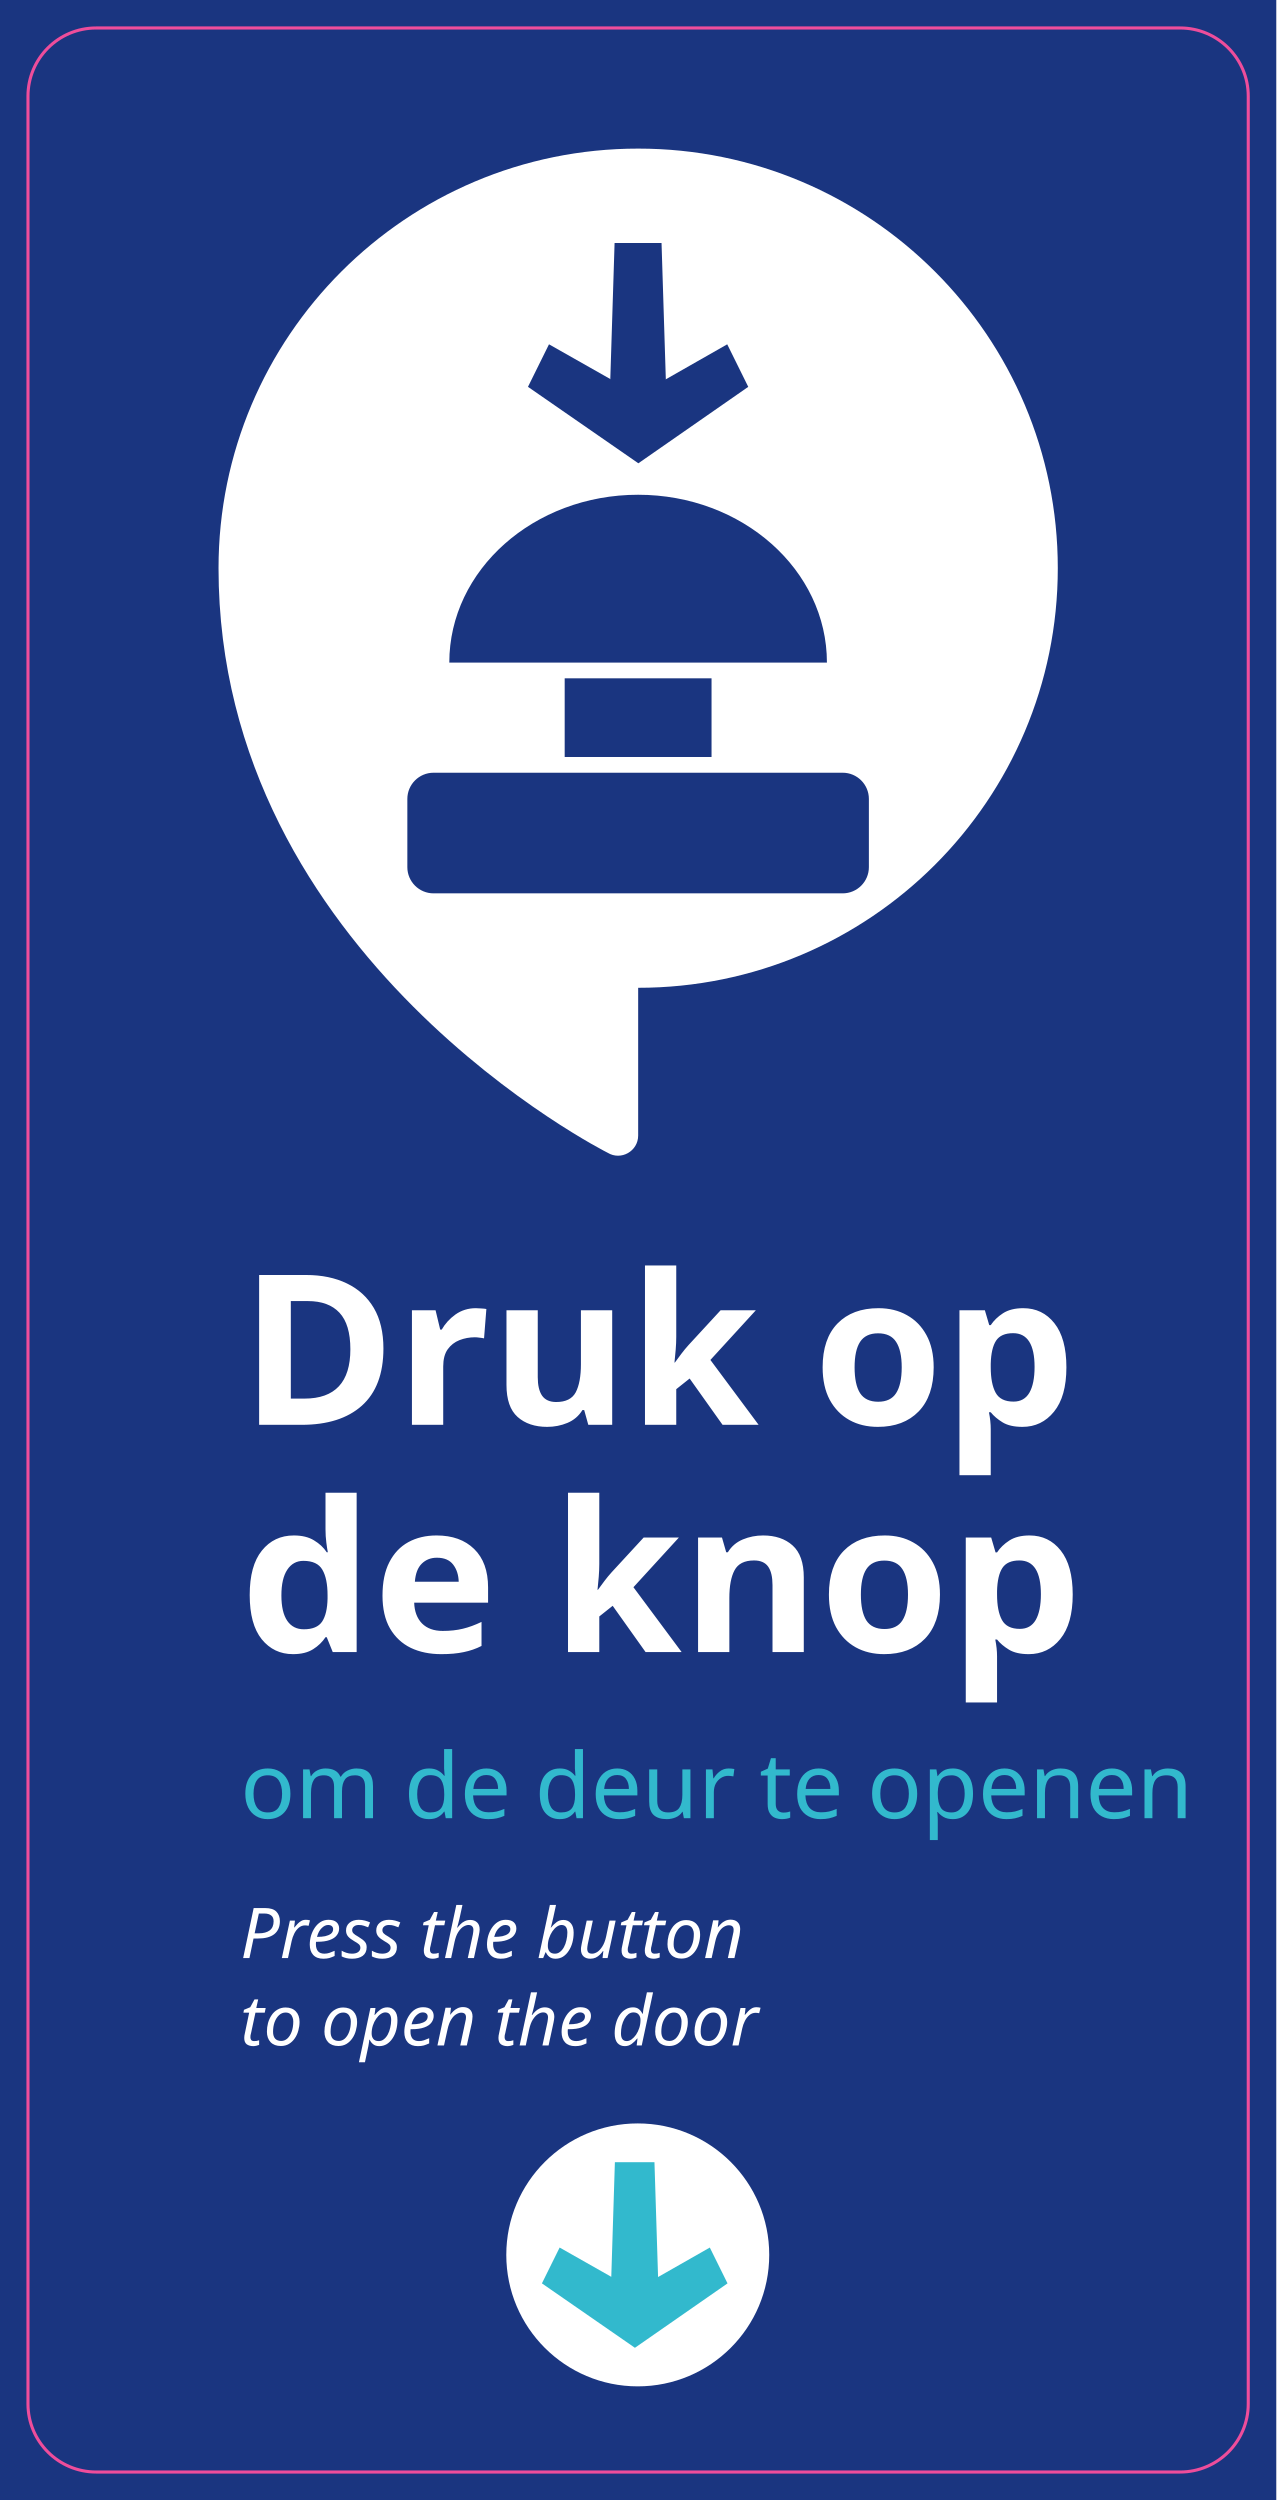
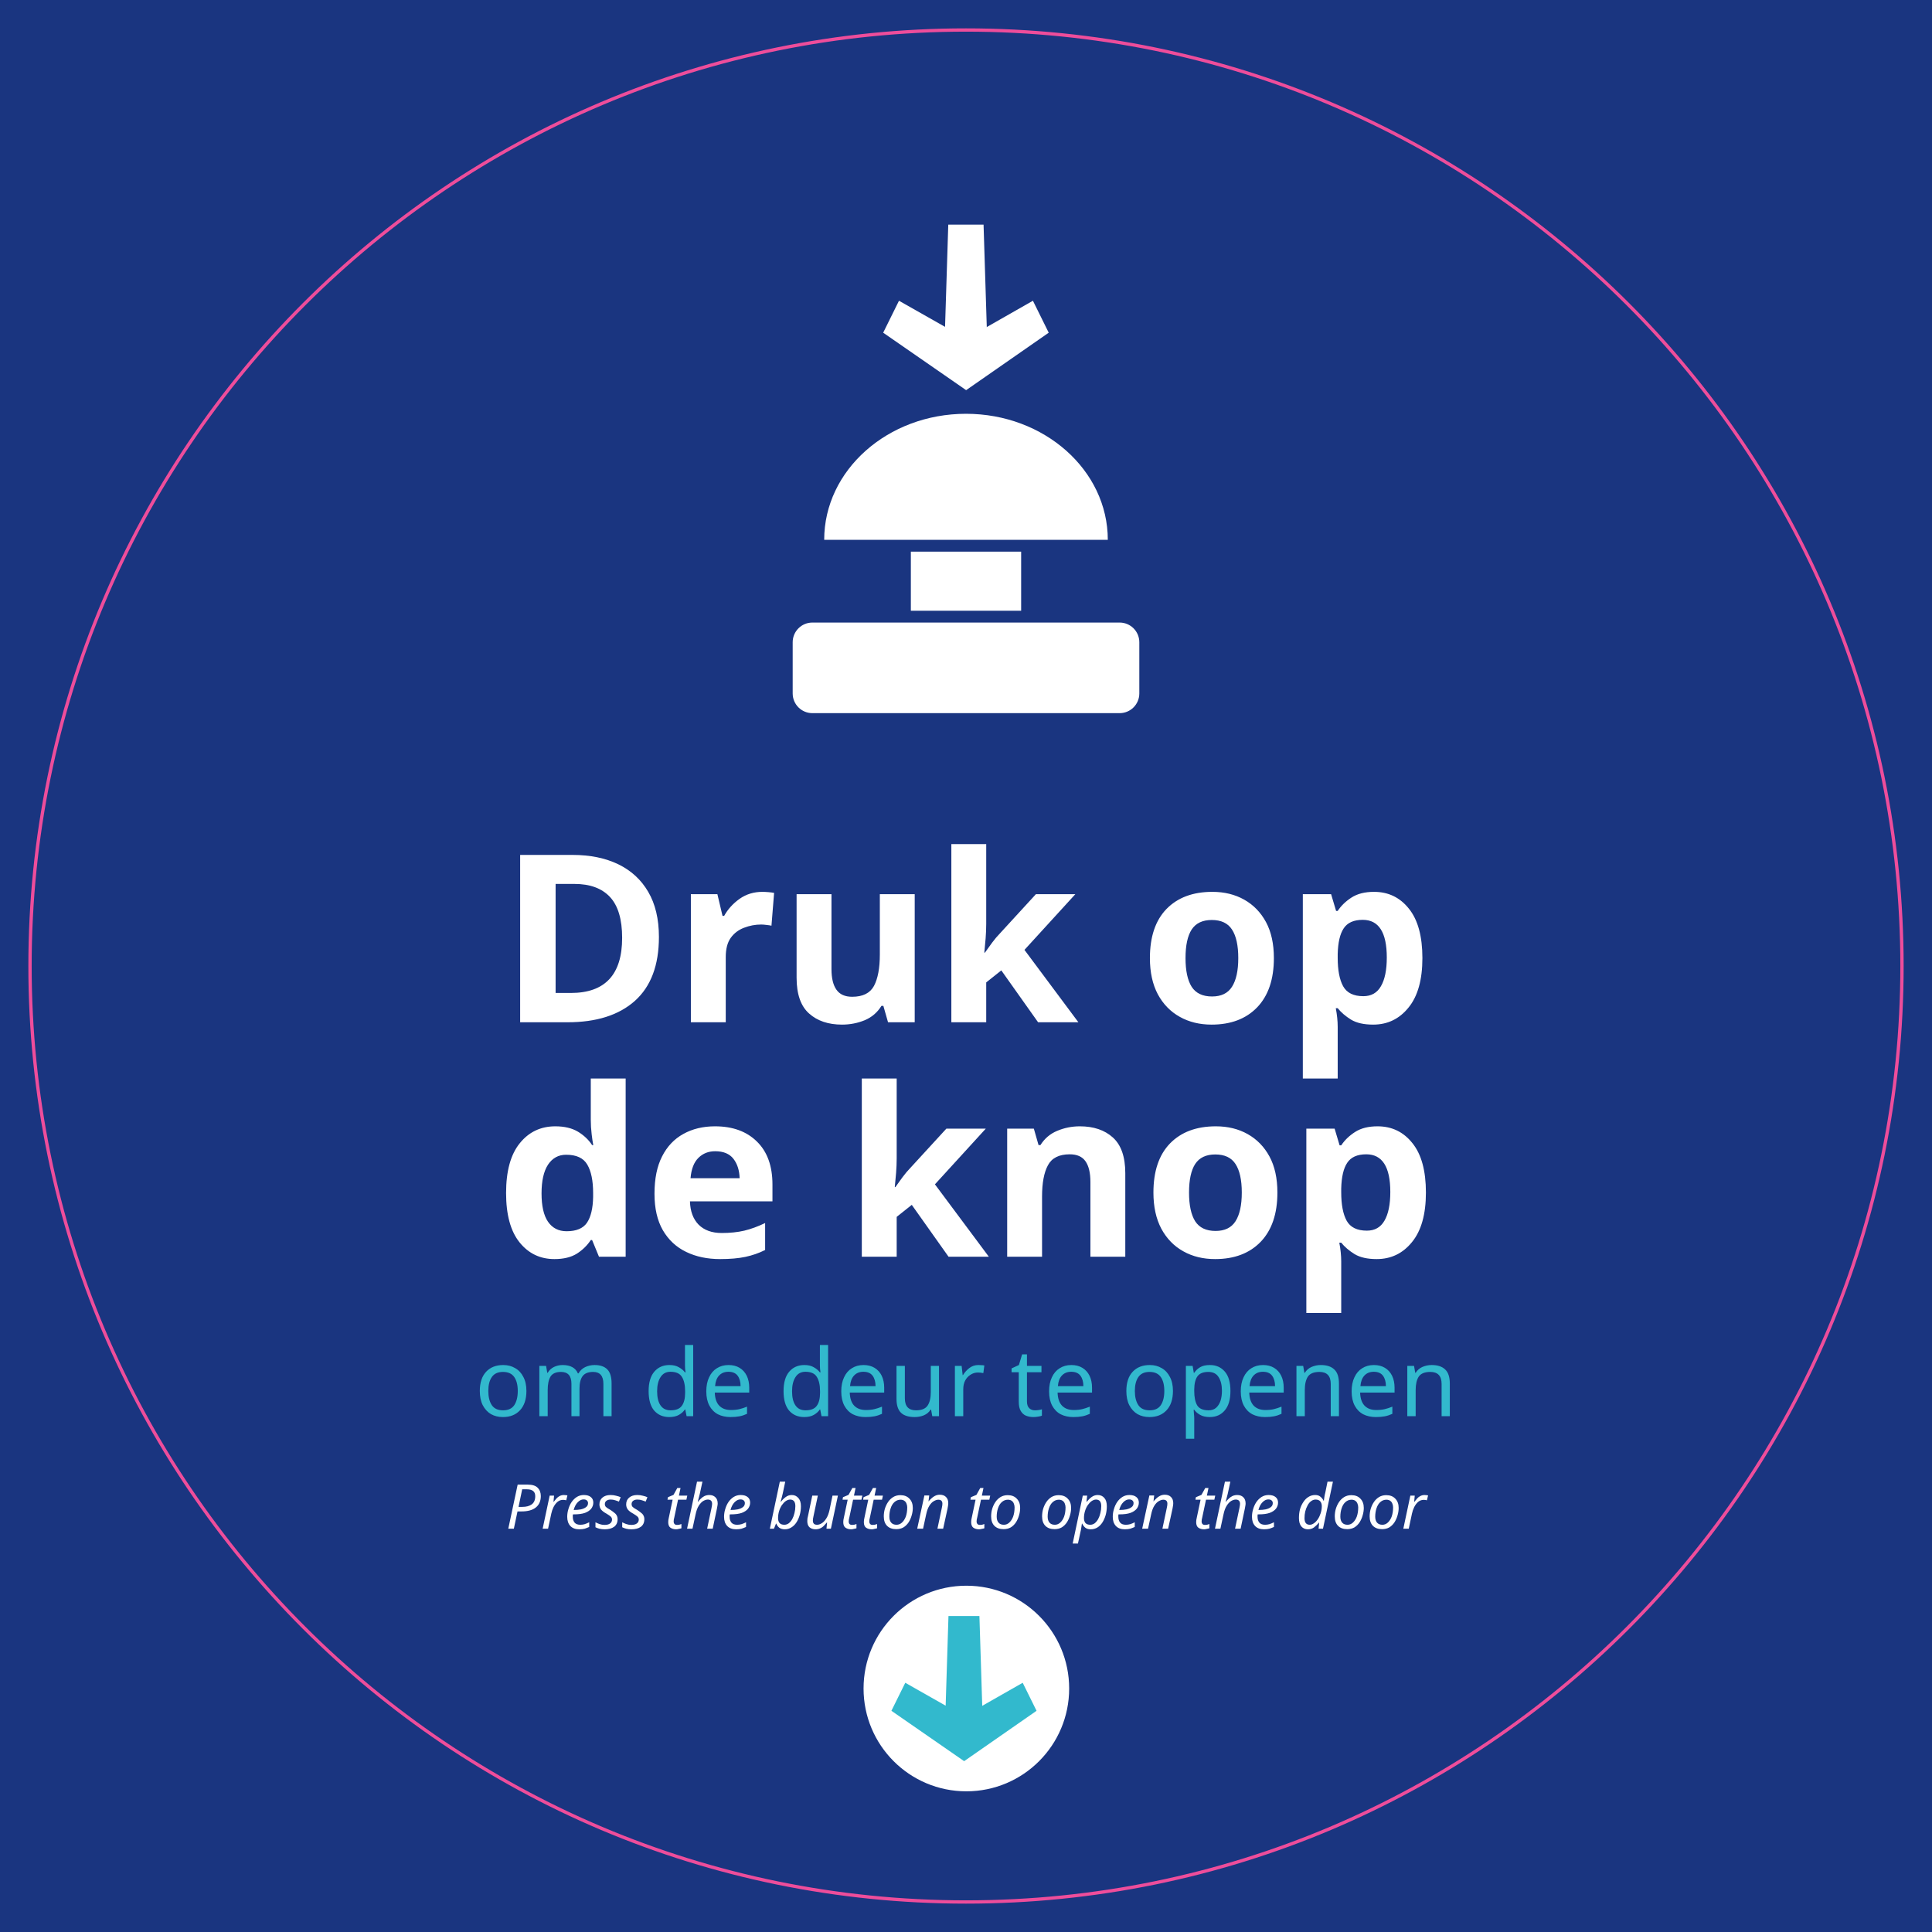
- <svg xmlns="http://www.w3.org/2000/svg" width="146mm" height="286mm" viewBox="0 0 146 286">
+ <svg xmlns="http://www.w3.org/2000/svg" width="206mm" height="206mm" viewBox="0 0 206 206">
  <g id="py-app-sticker-druk-op-de-knop-template">
-     <rect x="0" y="0" width="146" height="286" fill="#1A3580" id="bleed-background" />
-     <g id="py-atom-shape-bubble-solid">
-       <g data-element="py-atom-shape-bubble-solid" transform="translate(25 17) scale(2.667 2.667)">
-         <path d="M18 0C8.059 0 0 8.058 0 17.998C0 34.701 16.691 43.073 16.691 43.073C17.264 43.423 18 43.006 18 42.335L18 35.997C27.941 35.997 36 27.939 36 17.998C36 8.058 27.941 0 18 0" fill="#FFFFFF" />
-       </g>
-     </g>
+     <rect x="0" y="0" width="206" height="206" fill="#1A3580" id="bleed-background" />
    <g id="icon-button">
-       <path transform="translate(3 3)" d="M48.400 72.800 A21.600 19.200 0 0 1 91.600 72.800 Z" fill="#1A3580" />
-       <rect x="64.6" y="77.6" width="16.8" height="9" fill="#1A3580" />
-       <rect x="46.6" y="88.4" width="52.8" height="13.8" rx="3" ry="3" fill="#1A3580" />
+       <path transform="translate(3 3)" d="M84.880 54.560 A15.120 13.440 0 0 1 115.120 54.560 Z" fill="#FFFFFF" />
+       <rect x="97.12" y="58.82" width="11.76" height="6.3" fill="#FFFFFF" />
+       <rect x="84.52" y="66.38" width="36.96" height="9.66" rx="2.1" ry="2.1" fill="#FFFFFF" />
    </g>
    <g id="py-atom-arrow-up-plain">
-       <g data-element="py-atom-arrow-up-plain" transform="translate(60.4 27.8) rotate(180 12.6 12.6) scale(0.504 0.504)">
-         <path d="M19.683 50.001L18.319 6.661L31.705 6.661L30.341 50.001L19.683 50.001" fill="#1A3580" />
-         <path d="M24.946 15.51L4.772 27.006L0 17.354L24.946 0L50 17.354L45.228 27.006L24.946 15.51" fill="#1A3580" />
+       <g data-element="py-atom-arrow-up-plain" transform="translate(94.18 23.96) rotate(180 8.82 8.82) scale(0.353 0.353)">
+         <path d="M19.683 50.001L18.319 6.661L31.705 6.661L30.341 50.001L19.683 50.001" fill="#FFFFFF" />
+         <path d="M24.946 15.51L4.772 27.006L0 17.354L24.946 0L50 17.354L45.228 27.006L24.946 15.51" fill="#FFFFFF" />
      </g>
    </g>
    <g id="variables">
-       <text x="27.489" y="163" font-family="Ubuntu" font-size="24" font-weight="bold" fill="#FFFFFF" data-variable="heading-1" xml:space="preserve">Druk op</text>
-       <text x="27.489" y="189" font-family="Ubuntu" font-size="24" font-weight="bold" fill="#FFFFFF" data-variable="heading-2" xml:space="preserve">de knop</text>
-       <text x="27.489" y="208" font-family="Ubuntu Medium" font-size="10.4" fill="#32B9CD" data-variable="sub" xml:space="preserve">om de deur te openen</text>
-       <text x="27.489" y="224" font-family="Ubuntu Medium" font-size="8" font-style="italic" fill="#FFFFFF" data-variable="en-1" xml:space="preserve">Press the button</text>
-       <text x="27.489" y="234" font-family="Ubuntu Medium" font-size="8" font-style="italic" fill="#FFFFFF" data-variable="en-2" xml:space="preserve">to open the door</text>
+       <text x="103" y="109" font-family="Ubuntu" font-size="25" font-weight="bold" text-anchor="middle" fill="#FFFFFF" data-variable="heading-1" xml:space="preserve">Druk op</text>
+       <text x="103" y="134" font-family="Ubuntu" font-size="25" font-weight="bold" text-anchor="middle" fill="#FFFFFF" data-variable="heading-2" xml:space="preserve">de knop</text>
+       <text x="103" y="151" font-family="Ubuntu Medium" font-size="10" text-anchor="middle" fill="#32B9CD" data-variable="sub" xml:space="preserve">om de deur te openen</text>
+       <text x="103" y="163" font-family="Ubuntu Medium" font-size="6.6" font-style="italic" text-anchor="middle" fill="#FFFFFF" data-variable="en" xml:space="preserve">Press the button to open the door</text>
    </g>
    <g id="py-atom-arrow-up-circle">
-       <g data-element="py-atom-arrow-up-circle" transform="translate(58 243) rotate(180 15 15) scale(0.177 0.177)">
+       <g data-element="py-atom-arrow-up-circle" transform="translate(92 169) rotate(180 11 11) scale(0.129 0.129)">
        <path d="M169.947 84.973C169.947 131.904 131.904 169.947 84.973 169.947C38.045 169.947 0 131.904 0 84.973C0 38.045 38.045 0 84.973 0C131.904 0 169.947 38.045 169.947 84.973" fill="#FFFFFF" />
        <path d="M146.92 66.562L86.81 24.927L26.958 66.562L38.408 89.721L71.847 70.665L74.182 144.889L99.757 144.889L102.087 70.799L135.47 89.721L146.92 66.562" fill="#32B9CD" />
      </g>
    </g>
    <g id="cut-contour" data-spot="ThruCut">
-       <rect x="3.2" y="3.2" width="139.6" height="279.6" fill="none" stroke="#EE4D9B" stroke-width="0.353" rx="7.8" ry="7.8" />
+       <rect x="3.2" y="3.2" width="199.6" height="199.6" fill="none" stroke="#EE4D9B" stroke-width="0.353" rx="99.8" ry="99.8" />
    </g>
    <g id="guides" visibility="hidden">
-       <rect x="3" y="3" width="140" height="280" fill="none" stroke="#00A0E0" stroke-width="0.2" />
+       <rect x="3" y="3" width="200" height="200" fill="none" stroke="#00A0E0" stroke-width="0.2" />
    </g>
  </g>
</svg>
